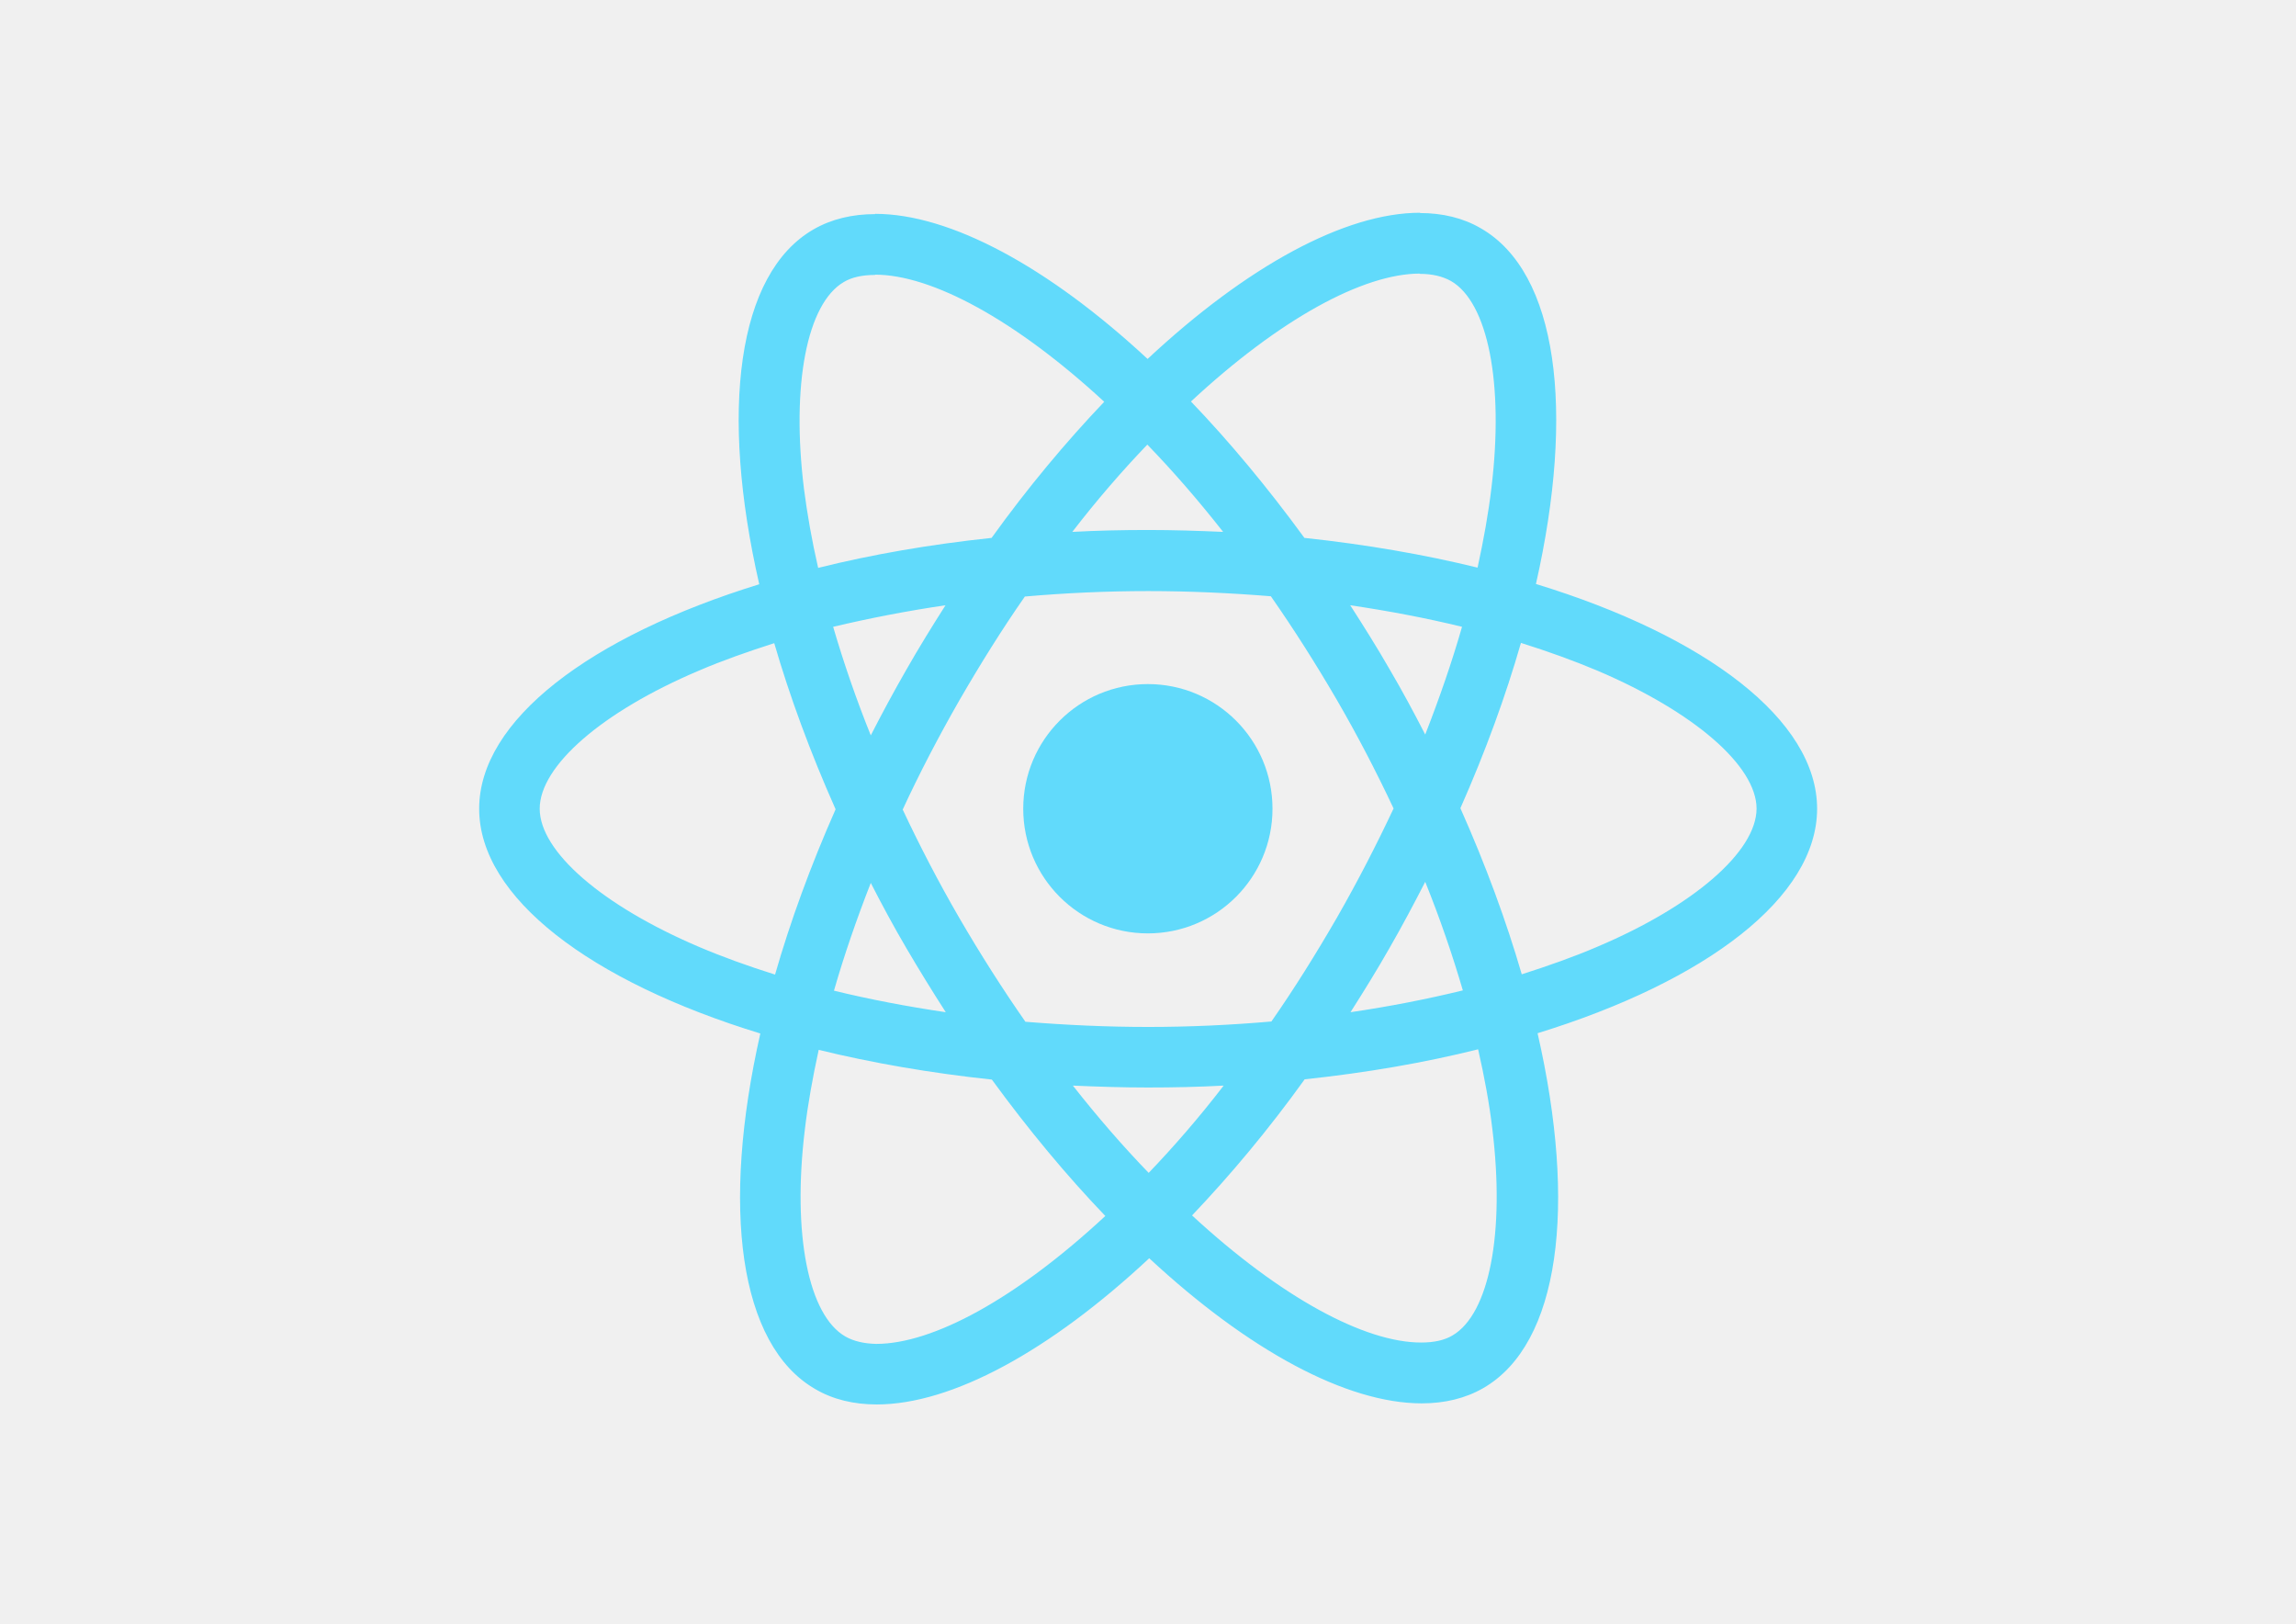
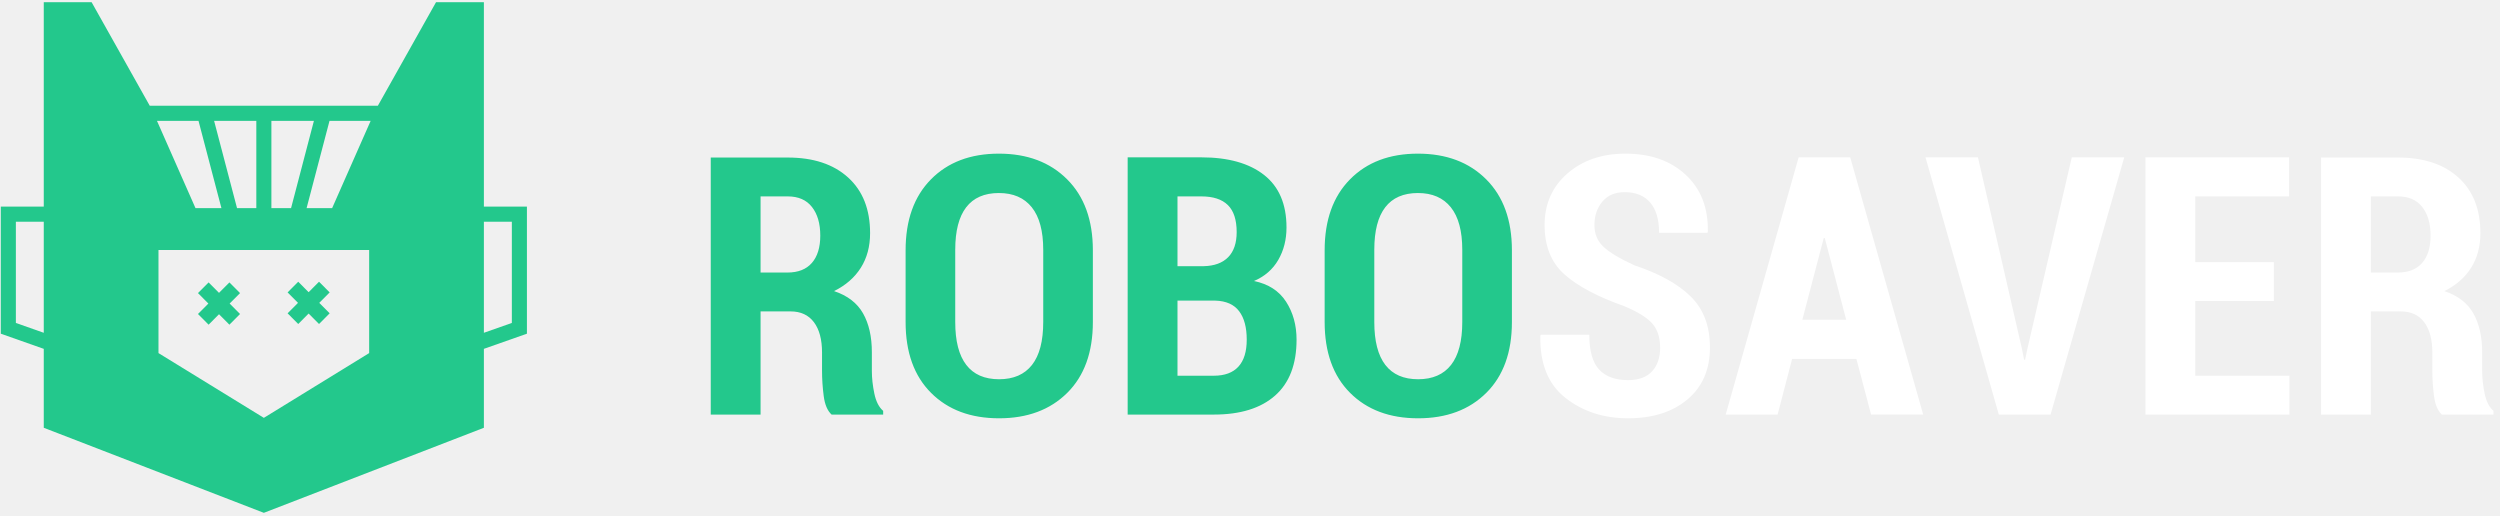
- <svg xmlns="http://www.w3.org/2000/svg" viewBox="0 0 841.9 595.3">
-   <g fill="#61DAFB">
-     <path d="M666.3 296.5c0-32.5-40.7-63.3-103.1-82.4 14.4-63.6 8-114.2-20.2-130.4-6.5-3.8-14.1-5.6-22.4-5.6v22.3c4.6 0 8.3.9 11.4 2.6 13.6 7.8 19.5 37.5 14.9 75.7-1.1 9.4-2.9 19.3-5.1 29.4-19.6-4.8-41-8.5-63.5-10.9-13.5-18.5-27.5-35.3-41.6-50 32.6-30.3 63.2-46.9 84-46.9V78c-27.5 0-63.5 19.6-99.9 53.6-36.4-33.8-72.4-53.2-99.9-53.2v22.3c20.7 0 51.4 16.5 84 46.6-14 14.7-28 31.4-41.3 49.9-22.6 2.4-44 6.1-63.6 11-2.3-10-4-19.7-5.2-29-4.7-38.2 1.1-67.9 14.6-75.8 3-1.8 6.9-2.6 11.5-2.6V78.5c-8.4 0-16 1.8-22.6 5.6-28.1 16.2-34.4 66.7-19.9 130.1-62.2 19.2-102.7 49.9-102.7 82.3 0 32.5 40.7 63.3 103.1 82.4-14.4 63.6-8 114.2 20.2 130.4 6.5 3.8 14.1 5.6 22.5 5.6 27.5 0 63.5-19.6 99.9-53.6 36.4 33.8 72.4 53.2 99.9 53.2 8.4 0 16-1.8 22.6-5.6 28.1-16.2 34.4-66.7 19.9-130.1 62-19.1 102.5-49.9 102.5-82.3zm-130.2-66.7c-3.7 12.9-8.3 26.2-13.5 39.5-4.1-8-8.4-16-13.1-24-4.6-8-9.5-15.8-14.4-23.4 14.2 2.1 27.9 4.7 41 7.9zm-45.8 106.5c-7.8 13.5-15.8 26.3-24.1 38.2-14.9 1.3-30 2-45.2 2-15.1 0-30.2-.7-45-1.9-8.3-11.9-16.4-24.6-24.2-38-7.6-13.1-14.5-26.4-20.8-39.8 6.2-13.4 13.2-26.8 20.7-39.9 7.8-13.5 15.8-26.3 24.1-38.2 14.9-1.3 30-2 45.2-2 15.1 0 30.2.7 45 1.9 8.3 11.9 16.4 24.6 24.2 38 7.6 13.1 14.5 26.4 20.8 39.8-6.3 13.4-13.2 26.8-20.7 39.9zm32.3-13c5.4 13.4 10 26.8 13.8 39.8-13.1 3.2-26.9 5.9-41.2 8 4.9-7.7 9.8-15.6 14.4-23.7 4.6-8 8.9-16.1 13-24.1zM421.2 430c-9.3-9.6-18.6-20.3-27.8-32 9 .4 18.2.7 27.5.7 9.4 0 18.7-.2 27.8-.7-9 11.7-18.3 22.4-27.5 32zm-74.4-58.9c-14.2-2.1-27.9-4.7-41-7.9 3.7-12.9 8.3-26.2 13.5-39.5 4.1 8 8.4 16 13.1 24 4.7 8 9.5 15.8 14.4 23.4zM420.7 163c9.3 9.6 18.6 20.3 27.8 32-9-.4-18.2-.7-27.5-.7-9.4 0-18.7.2-27.8.7 9-11.7 18.3-22.4 27.5-32zm-74 58.9c-4.9 7.7-9.8 15.6-14.4 23.7-4.6 8-8.9 16-13 24-5.4-13.4-10-26.8-13.8-39.8 13.1-3.1 26.9-5.8 41.2-7.9zm-90.5 125.2c-35.4-15.1-58.3-34.9-58.3-50.6 0-15.7 22.9-35.6 58.3-50.6 8.6-3.7 18-7 27.7-10.1 5.7 19.6 13.2 40 22.5 60.9-9.2 20.8-16.6 41.1-22.2 60.6-9.9-3.1-19.3-6.5-28-10.2zM310 490c-13.6-7.8-19.5-37.5-14.9-75.7 1.1-9.4 2.9-19.3 5.1-29.4 19.6 4.8 41 8.5 63.5 10.9 13.5 18.5 27.5 35.3 41.6 50-32.6 30.3-63.2 46.9-84 46.9-4.5-.1-8.3-1-11.3-2.7zm237.2-76.2c4.7 38.2-1.1 67.9-14.6 75.8-3 1.8-6.9 2.6-11.5 2.6-20.7 0-51.4-16.5-84-46.6 14-14.7 28-31.4 41.3-49.9 22.6-2.4 44-6.1 63.6-11 2.3 10.1 4.1 19.8 5.2 29.1zm38.5-66.7c-8.6 3.7-18 7-27.7 10.1-5.7-19.6-13.2-40-22.5-60.9 9.2-20.8 16.6-41.1 22.2-60.6 9.9 3.1 19.3 6.5 28.1 10.2 35.4 15.1 58.3 34.9 58.3 50.6-.1 15.7-23 35.6-58.4 50.6zM320.8 78.4z" />
-     <circle cx="420.9" cy="296.5" r="45.7" />
-     <path d="M520.5 78.1z" />
+ <svg xmlns="http://www.w3.org/2000/svg" width="199" height="41" viewBox="0 0 199 41">
+   <g fill="none">
+     <path fill="#23C88C" d="M23.739 25.79L24.567 24.958 25.395 25.79 26.241 24.94 25.413 24.108 26.241 23.276 25.395 22.426 24.567 23.258 23.739 22.426 22.893 23.276 23.721 24.108 22.893 24.94zM16.605 25.845L17.433 25.013 18.261 25.845 19.107 24.994 18.279 24.162 19.107 23.33 18.261 22.48 17.433 23.312 16.605 22.48 15.759 23.33 16.587 24.162 15.759 24.994z" />
+     <path fill="#23C88C" d="M38.517 16.445V.177h-3.81L30.08 8.414H11.919L7.293.177h-3.81v16.268H.063v10.117l3.42 1.206v6.283l17.52 6.77 17.514-6.77v-6.283l3.426-1.206V16.445h-3.426zM3.483 26.49l-2.22-.784v-8.055h2.22v8.839zm18.12-16.87h3.384l-1.818 6.945h-1.566V9.62zm-1.2 0v6.945h-1.536L17.043 9.62h3.36zm-4.602 0l1.824 6.945H15.56L12.495 9.62H15.8zm13.584 18.486l-8.382 5.155-8.388-5.155V19.9h16.77v8.206zm-2.946-11.54h-2.034l1.824-6.947h3.276l-3.066 6.946zm14.304 9.14l-2.226.784v-8.84h2.226v8.056z" />
+     <g>
+       <path fill="#23C88C" d="M3.966 12.558v8.212H0V.31h6.131c2.035 0 3.635.53 4.803 1.588 1.167 1.06 1.75 2.536 1.75 4.43 0 1.06-.246 1.978-.738 2.756-.492.779-1.202 1.397-2.13 1.857 1.068.356 1.837.946 2.306 1.771.469.826.703 1.857.703 3.094v1.49c0 .573.066 1.173.197 1.8.131.629.365 1.088.703 1.379v.295H9.619c-.328-.3-.537-.79-.626-1.47-.09-.679-.134-1.356-.134-2.031v-1.435c0-1.04-.215-1.846-.646-2.418-.432-.572-1.05-.858-1.857-.858h-2.39zm0-3.094h2.137c.853 0 1.502-.255 1.948-.766.445-.511.668-1.235.668-2.173 0-.956-.22-1.716-.661-2.278-.44-.563-1.083-.844-1.927-.844H3.966v6.061zm26.451 3.938c0 2.409-.68 4.289-2.039 5.639-1.36 1.35-3.169 2.025-5.428 2.025-2.26 0-4.064-.675-5.414-2.025-1.35-1.35-2.025-3.23-2.025-5.64V7.693c0-2.4.673-4.282 2.018-5.646C18.874.682 20.677 0 22.936 0c2.26 0 4.071.682 5.435 2.046 1.364 1.364 2.046 3.246 2.046 5.646v5.71zM26.466 7.65c0-1.49-.303-2.616-.907-3.375-.605-.76-1.48-1.14-2.623-1.14-1.153 0-2.02.378-2.602 1.133-.58.755-.872 1.882-.872 3.382v5.752c0 1.518.293 2.657.88 3.417.585.76 1.455 1.139 2.608 1.139s2.027-.38 2.623-1.14c.595-.759.893-1.898.893-3.416V7.65zm6.721 13.12V.295h5.865c2.137 0 3.801.467 4.992 1.4 1.19.932 1.786 2.327 1.786 4.183 0 .966-.218 1.826-.654 2.58-.436.755-1.08 1.315-1.934 1.681 1.144.234 1.995.783 2.553 1.645.557.863.836 1.87.836 3.024 0 1.96-.57 3.443-1.708 4.45-1.14 1.008-2.764 1.512-4.873 1.512h-6.862zm3.966-9.07v5.977h2.897c.863 0 1.514-.242 1.955-.725.44-.482.66-1.197.66-2.144 0-.975-.2-1.73-.604-2.264-.403-.535-1.031-.816-1.884-.844h-3.024zm0-2.742h2.081c.854-.019 1.505-.258 1.955-.717.45-.46.675-1.125.675-1.997 0-.975-.234-1.692-.703-2.152-.469-.46-1.172-.689-2.11-.689h-1.898v5.555zm26.62 4.444c0 2.409-.68 4.289-2.039 5.639-1.359 1.35-3.168 2.025-5.428 2.025s-4.064-.675-5.414-2.025c-1.35-1.35-2.025-3.23-2.025-5.64V7.693c0-2.4.673-4.282 2.018-5.646C52.23.682 54.033 0 56.292 0c2.26 0 4.071.682 5.435 2.046 1.364 1.364 2.046 3.246 2.046 5.646v5.71zM59.822 7.65c0-1.49-.302-2.616-.907-3.375-.605-.76-1.48-1.14-2.623-1.14-1.153 0-2.02.378-2.601 1.133-.582.755-.872 1.882-.872 3.382v5.752c0 1.518.293 2.657.879 3.417.586.76 1.455 1.139 2.608 1.139s2.028-.38 2.623-1.14c.595-.759.893-1.898.893-3.416V7.65z" transform="translate(56.575 12.23)" />
+       <path fill="#FFF" d="M75.572 15.455c0-.816-.209-1.46-.626-1.934-.417-.473-1.165-.935-2.243-1.385-2.1-.74-3.68-1.58-4.739-2.517-1.06-.938-1.589-2.25-1.589-3.938 0-1.678.605-3.044 1.814-4.099C69.4.527 70.941 0 72.816 0c1.987 0 3.586.562 4.795 1.688 1.21 1.125 1.795 2.634 1.758 4.528l-.028.084h-3.853c0-1.06-.237-1.863-.71-2.412-.474-.548-1.151-.822-2.033-.822-.76 0-1.35.25-1.772.752-.421.502-.632 1.127-.632 1.877 0 .694.239 1.266.717 1.716.478.45 1.298.942 2.46 1.476 1.979.657 3.477 1.486 4.494 2.49 1.017 1.003 1.525 2.353 1.525 4.05 0 1.753-.595 3.13-1.785 4.134-1.191 1.003-2.77 1.505-4.74 1.505-1.94 0-3.6-.542-4.978-1.625-1.378-1.082-2.043-2.73-1.997-4.943l.029-.084h3.867c0 1.284.26 2.208.78 2.77.52.563 1.287.844 2.3.844.853 0 1.492-.234 1.919-.703.427-.469.64-1.092.64-1.87zm15.623.886h-5.118l-1.154 4.43H80.79L86.597.294h4.106l5.808 20.475h-4.148l-1.168-4.43zm-4.303-3.122h3.488l-1.702-6.497h-.084l-1.702 6.497zm17.48 2.32l.169.858h.084l.169-.816L108.338.295h4.176L106.65 20.77h-4.12L96.694.295h4.176l3.502 15.244zm20.053-3.81h-6.258v5.948h7.495v3.093h-11.46V.295h11.432v3.108h-7.467v5.231h6.258v3.094zm7.72.829v8.212h-3.965V.31h6.13c2.035 0 3.636.53 4.803 1.588 1.167 1.06 1.751 2.536 1.751 4.43 0 1.06-.246 1.978-.738 2.756-.492.779-1.203 1.397-2.13 1.857 1.068.356 1.837.946 2.306 1.771.468.826.703 1.857.703 3.094v1.49c0 .573.065 1.173.197 1.8.13.629.365 1.088.703 1.379v.295h-4.107c-.328-.3-.536-.79-.625-1.47-.09-.679-.134-1.356-.134-2.031v-1.435c0-1.04-.216-1.846-.647-2.418-.431-.572-1.05-.858-1.856-.858h-2.39zm0-3.094h2.138c.853 0 1.502-.255 1.947-.766.446-.511.668-1.235.668-2.173 0-.956-.22-1.716-.66-2.278-.441-.563-1.083-.844-1.927-.844h-2.166v6.061z" transform="translate(56.575 12.23)" />
+     </g>
  </g>
</svg>
